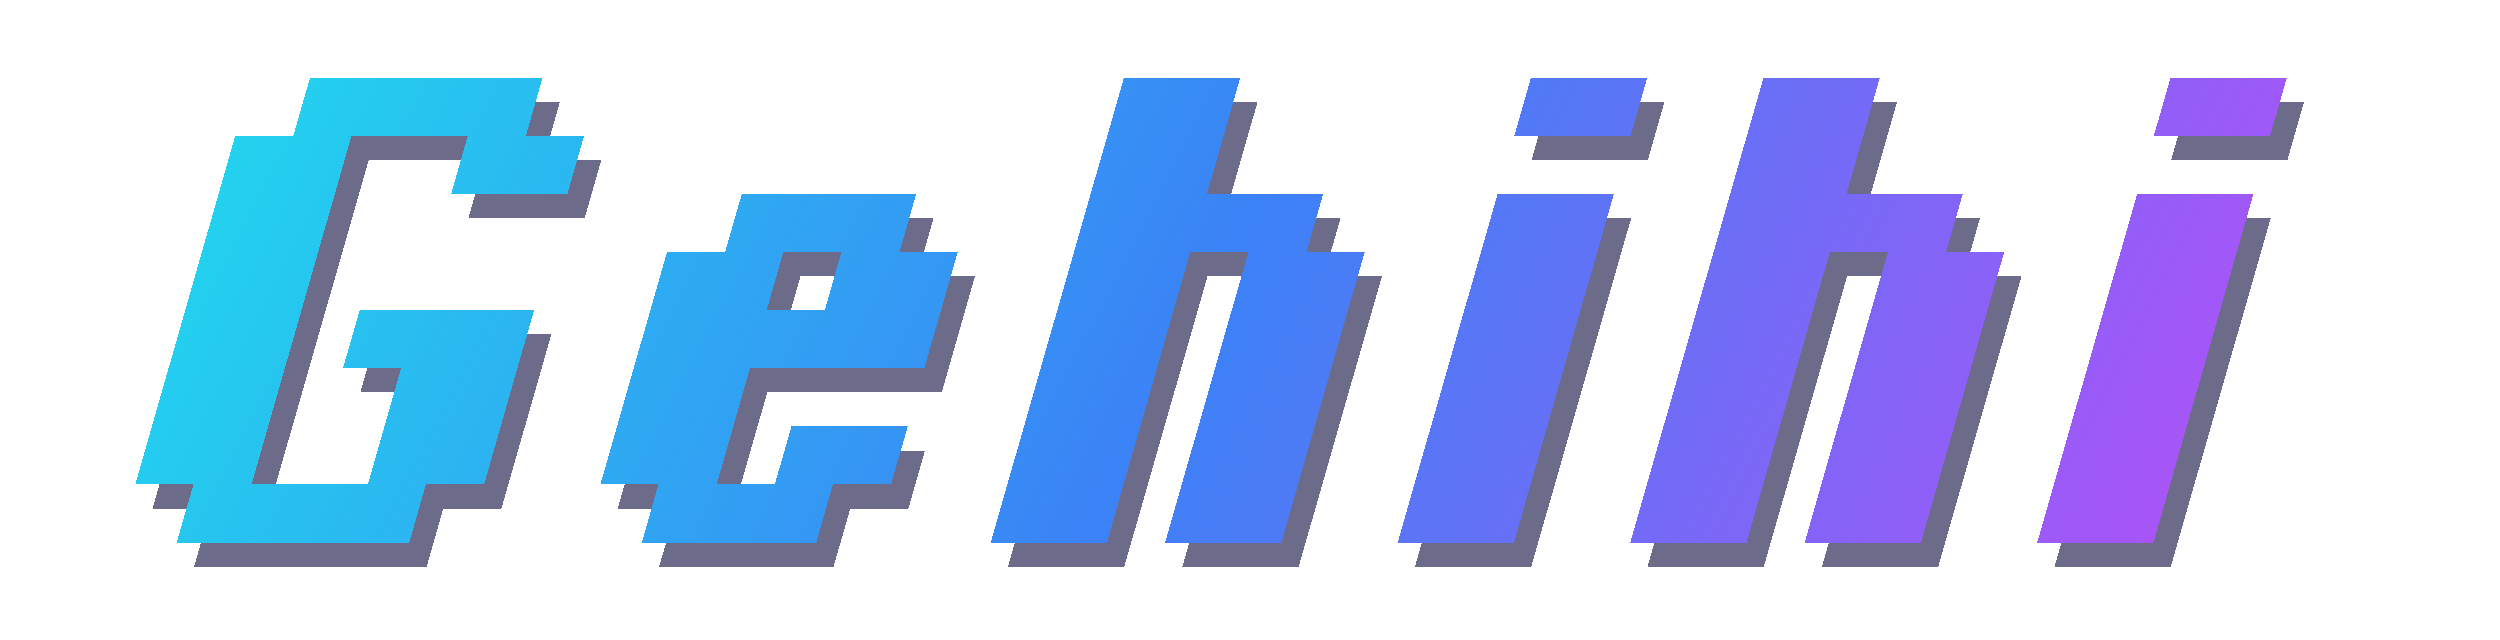
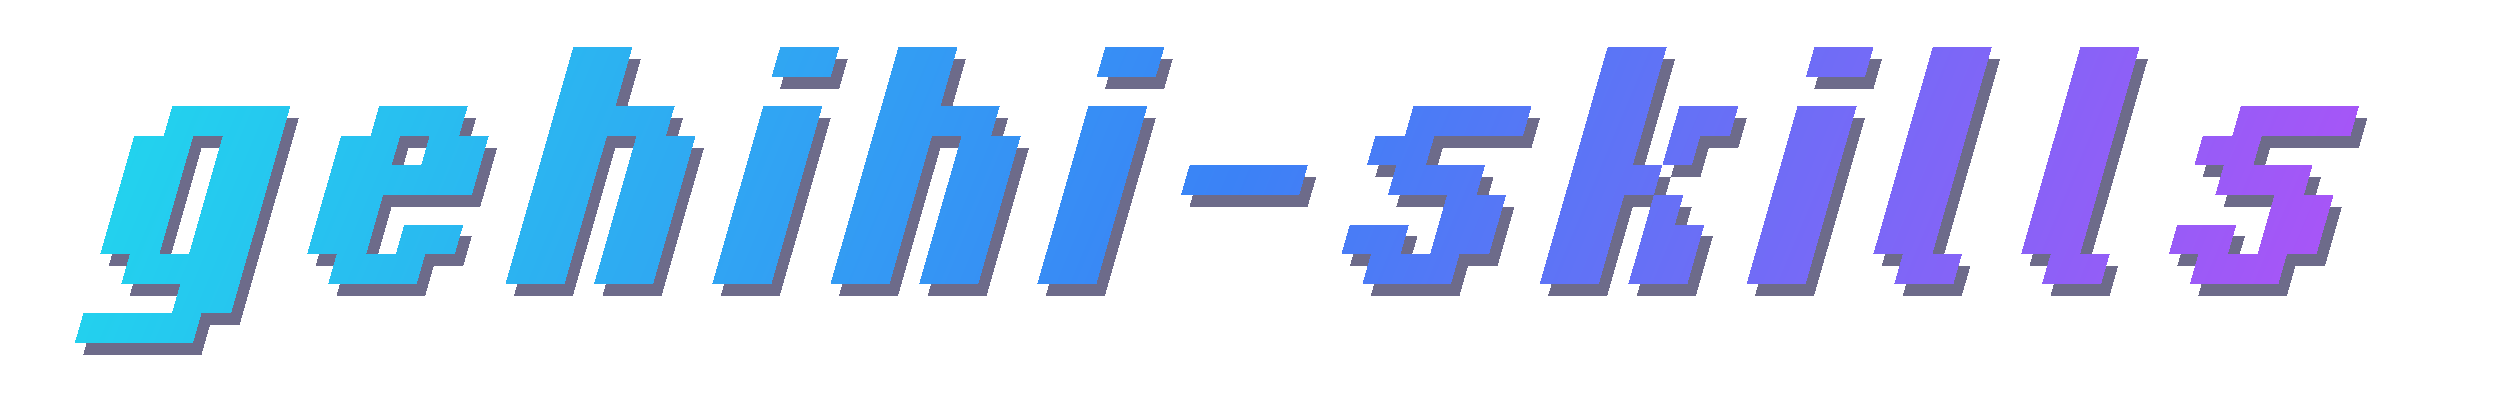
- <svg xmlns="http://www.w3.org/2000/svg" viewBox="0 0 516 132" width="516" height="132" role="img" aria-label="Gehihi pixel logo">
+ <svg xmlns="http://www.w3.org/2000/svg" viewBox="0 0 846 136" width="846" height="136" role="img" aria-label="gehihi-skills pixel logo">
  <defs>
-     <linearGradient id="pixGrad" gradientUnits="userSpaceOnUse" x1="0" y1="0" x2="420" y2="96">
+     <linearGradient id="pixGrad" gradientUnits="userSpaceOnUse" x1="0" y1="0" x2="750" y2="100">
      <stop offset="0%" stop-color="#22d3ee" />
      <stop offset="50%" stop-color="#3b82f6" />
      <stop offset="100%" stop-color="#a855f7" />
    </linearGradient>
  </defs>
-   <g transform="translate(52, 16) skewX(-16)" shape-rendering="crispEdges">
-     <path d="M12,0h12v12h-12zM24,0h12v12h-12zM36,0h12v12h-12zM48,0h12v12h-12zM0,12h12v12h-12zM12,12h12v12h-12zM48,12h12v12h-12zM60,12h12v12h-12zM0,24h12v12h-12zM12,24h12v12h-12zM0,36h12v12h-12zM12,36h12v12h-12zM0,48h12v12h-12zM12,48h12v12h-12zM36,48h12v12h-12zM48,48h12v12h-12zM60,48h12v12h-12zM0,60h12v12h-12zM12,60h12v12h-12zM48,60h12v12h-12zM60,60h12v12h-12zM0,72h12v12h-12zM12,72h12v12h-12zM48,72h12v12h-12zM60,72h12v12h-12zM12,84h12v12h-12zM24,84h12v12h-12zM36,84h12v12h-12zM48,84h12v12h-12zM108,24h12v12h-12zM120,24h12v12h-12zM132,24h12v12h-12zM96,36h12v12h-12zM108,36h12v12h-12zM132,36h12v12h-12zM144,36h12v12h-12zM96,48h12v12h-12zM108,48h12v12h-12zM120,48h12v12h-12zM132,48h12v12h-12zM144,48h12v12h-12zM96,60h12v12h-12zM108,60h12v12h-12zM96,72h12v12h-12zM108,72h12v12h-12zM132,72h12v12h-12zM144,72h12v12h-12zM108,84h12v12h-12zM120,84h12v12h-12zM132,84h12v12h-12zM180,0h12v12h-12zM192,0h12v12h-12zM180,12h12v12h-12zM192,12h12v12h-12zM180,24h12v12h-12zM192,24h12v12h-12zM204,24h12v12h-12zM216,24h12v12h-12zM180,36h12v12h-12zM192,36h12v12h-12zM216,36h12v12h-12zM228,36h12v12h-12zM180,48h12v12h-12zM192,48h12v12h-12zM216,48h12v12h-12zM228,48h12v12h-12zM180,60h12v12h-12zM192,60h12v12h-12zM216,60h12v12h-12zM228,60h12v12h-12zM180,72h12v12h-12zM192,72h12v12h-12zM216,72h12v12h-12zM228,72h12v12h-12zM180,84h12v12h-12zM192,84h12v12h-12zM216,84h12v12h-12zM228,84h12v12h-12zM264,0h12v12h-12zM276,0h12v12h-12zM264,24h12v12h-12zM276,24h12v12h-12zM264,36h12v12h-12zM276,36h12v12h-12zM264,48h12v12h-12zM276,48h12v12h-12zM264,60h12v12h-12zM276,60h12v12h-12zM264,72h12v12h-12zM276,72h12v12h-12zM264,84h12v12h-12zM276,84h12v12h-12zM312,0h12v12h-12zM324,0h12v12h-12zM312,12h12v12h-12zM324,12h12v12h-12zM312,24h12v12h-12zM324,24h12v12h-12zM336,24h12v12h-12zM348,24h12v12h-12zM312,36h12v12h-12zM324,36h12v12h-12zM348,36h12v12h-12zM360,36h12v12h-12zM312,48h12v12h-12zM324,48h12v12h-12zM348,48h12v12h-12zM360,48h12v12h-12zM312,60h12v12h-12zM324,60h12v12h-12zM348,60h12v12h-12zM360,60h12v12h-12zM312,72h12v12h-12zM324,72h12v12h-12zM348,72h12v12h-12zM360,72h12v12h-12zM312,84h12v12h-12zM324,84h12v12h-12zM348,84h12v12h-12zM360,84h12v12h-12zM396,0h12v12h-12zM408,0h12v12h-12zM396,24h12v12h-12zM408,24h12v12h-12zM396,36h12v12h-12zM408,36h12v12h-12zM396,48h12v12h-12zM408,48h12v12h-12zM396,60h12v12h-12zM408,60h12v12h-12zM396,72h12v12h-12zM408,72h12v12h-12zM396,84h12v12h-12zM408,84h12v12h-12z" transform="translate(5, 5)" fill="#1e1b4b" opacity="0.65" />
-     <path d="M12,0h12v12h-12zM24,0h12v12h-12zM36,0h12v12h-12zM48,0h12v12h-12zM0,12h12v12h-12zM12,12h12v12h-12zM48,12h12v12h-12zM60,12h12v12h-12zM0,24h12v12h-12zM12,24h12v12h-12zM0,36h12v12h-12zM12,36h12v12h-12zM0,48h12v12h-12zM12,48h12v12h-12zM36,48h12v12h-12zM48,48h12v12h-12zM60,48h12v12h-12zM0,60h12v12h-12zM12,60h12v12h-12zM48,60h12v12h-12zM60,60h12v12h-12zM0,72h12v12h-12zM12,72h12v12h-12zM48,72h12v12h-12zM60,72h12v12h-12zM12,84h12v12h-12zM24,84h12v12h-12zM36,84h12v12h-12zM48,84h12v12h-12zM108,24h12v12h-12zM120,24h12v12h-12zM132,24h12v12h-12zM96,36h12v12h-12zM108,36h12v12h-12zM132,36h12v12h-12zM144,36h12v12h-12zM96,48h12v12h-12zM108,48h12v12h-12zM120,48h12v12h-12zM132,48h12v12h-12zM144,48h12v12h-12zM96,60h12v12h-12zM108,60h12v12h-12zM96,72h12v12h-12zM108,72h12v12h-12zM132,72h12v12h-12zM144,72h12v12h-12zM108,84h12v12h-12zM120,84h12v12h-12zM132,84h12v12h-12zM180,0h12v12h-12zM192,0h12v12h-12zM180,12h12v12h-12zM192,12h12v12h-12zM180,24h12v12h-12zM192,24h12v12h-12zM204,24h12v12h-12zM216,24h12v12h-12zM180,36h12v12h-12zM192,36h12v12h-12zM216,36h12v12h-12zM228,36h12v12h-12zM180,48h12v12h-12zM192,48h12v12h-12zM216,48h12v12h-12zM228,48h12v12h-12zM180,60h12v12h-12zM192,60h12v12h-12zM216,60h12v12h-12zM228,60h12v12h-12zM180,72h12v12h-12zM192,72h12v12h-12zM216,72h12v12h-12zM228,72h12v12h-12zM180,84h12v12h-12zM192,84h12v12h-12zM216,84h12v12h-12zM228,84h12v12h-12zM264,0h12v12h-12zM276,0h12v12h-12zM264,24h12v12h-12zM276,24h12v12h-12zM264,36h12v12h-12zM276,36h12v12h-12zM264,48h12v12h-12zM276,48h12v12h-12zM264,60h12v12h-12zM276,60h12v12h-12zM264,72h12v12h-12zM276,72h12v12h-12zM264,84h12v12h-12zM276,84h12v12h-12zM312,0h12v12h-12zM324,0h12v12h-12zM312,12h12v12h-12zM324,12h12v12h-12zM312,24h12v12h-12zM324,24h12v12h-12zM336,24h12v12h-12zM348,24h12v12h-12zM312,36h12v12h-12zM324,36h12v12h-12zM348,36h12v12h-12zM360,36h12v12h-12zM312,48h12v12h-12zM324,48h12v12h-12zM348,48h12v12h-12zM360,48h12v12h-12zM312,60h12v12h-12zM324,60h12v12h-12zM348,60h12v12h-12zM360,60h12v12h-12zM312,72h12v12h-12zM324,72h12v12h-12zM348,72h12v12h-12zM360,72h12v12h-12zM312,84h12v12h-12zM324,84h12v12h-12zM348,84h12v12h-12zM360,84h12v12h-12zM396,0h12v12h-12zM408,0h12v12h-12zM396,24h12v12h-12zM408,24h12v12h-12zM396,36h12v12h-12zM408,36h12v12h-12zM396,48h12v12h-12zM408,48h12v12h-12zM396,60h12v12h-12zM408,60h12v12h-12zM396,72h12v12h-12zM408,72h12v12h-12zM396,84h12v12h-12zM408,84h12v12h-12z" fill="url(#pixGrad)" />
+   <g transform="translate(54, 16) skewX(-16)" shape-rendering="crispEdges">
+     <path d="M10,20h10v10h-10zM20,20h10v10h-10zM30,20h10v10h-10zM40,20h10v10h-10zM0,30h10v10h-10zM10,30h10v10h-10zM30,30h10v10h-10zM40,30h10v10h-10zM0,40h10v10h-10zM10,40h10v10h-10zM30,40h10v10h-10zM40,40h10v10h-10zM0,50h10v10h-10zM10,50h10v10h-10zM30,50h10v10h-10zM40,50h10v10h-10zM0,60h10v10h-10zM10,60h10v10h-10zM30,60h10v10h-10zM40,60h10v10h-10zM10,70h10v10h-10zM20,70h10v10h-10zM30,70h10v10h-10zM40,70h10v10h-10zM30,80h10v10h-10zM40,80h10v10h-10zM0,90h10v10h-10zM10,90h10v10h-10zM20,90h10v10h-10zM30,90h10v10h-10zM80,20h10v10h-10zM90,20h10v10h-10zM100,20h10v10h-10zM70,30h10v10h-10zM80,30h10v10h-10zM100,30h10v10h-10zM110,30h10v10h-10zM70,40h10v10h-10zM80,40h10v10h-10zM90,40h10v10h-10zM100,40h10v10h-10zM110,40h10v10h-10zM70,50h10v10h-10zM80,50h10v10h-10zM70,60h10v10h-10zM80,60h10v10h-10zM100,60h10v10h-10zM110,60h10v10h-10zM80,70h10v10h-10zM90,70h10v10h-10zM100,70h10v10h-10zM140,0h10v10h-10zM150,0h10v10h-10zM140,10h10v10h-10zM150,10h10v10h-10zM140,20h10v10h-10zM150,20h10v10h-10zM160,20h10v10h-10zM170,20h10v10h-10zM140,30h10v10h-10zM150,30h10v10h-10zM170,30h10v10h-10zM180,30h10v10h-10zM140,40h10v10h-10zM150,40h10v10h-10zM170,40h10v10h-10zM180,40h10v10h-10zM140,50h10v10h-10zM150,50h10v10h-10zM170,50h10v10h-10zM180,50h10v10h-10zM140,60h10v10h-10zM150,60h10v10h-10zM170,60h10v10h-10zM180,60h10v10h-10zM140,70h10v10h-10zM150,70h10v10h-10zM170,70h10v10h-10zM180,70h10v10h-10zM210,0h10v10h-10zM220,0h10v10h-10zM210,20h10v10h-10zM220,20h10v10h-10zM210,30h10v10h-10zM220,30h10v10h-10zM210,40h10v10h-10zM220,40h10v10h-10zM210,50h10v10h-10zM220,50h10v10h-10zM210,60h10v10h-10zM220,60h10v10h-10zM210,70h10v10h-10zM220,70h10v10h-10zM250,0h10v10h-10zM260,0h10v10h-10zM250,10h10v10h-10zM260,10h10v10h-10zM250,20h10v10h-10zM260,20h10v10h-10zM270,20h10v10h-10zM280,20h10v10h-10zM250,30h10v10h-10zM260,30h10v10h-10zM280,30h10v10h-10zM290,30h10v10h-10zM250,40h10v10h-10zM260,40h10v10h-10zM280,40h10v10h-10zM290,40h10v10h-10zM250,50h10v10h-10zM260,50h10v10h-10zM280,50h10v10h-10zM290,50h10v10h-10zM250,60h10v10h-10zM260,60h10v10h-10zM280,60h10v10h-10zM290,60h10v10h-10zM250,70h10v10h-10zM260,70h10v10h-10zM280,70h10v10h-10zM290,70h10v10h-10zM320,0h10v10h-10zM330,0h10v10h-10zM320,20h10v10h-10zM330,20h10v10h-10zM320,30h10v10h-10zM330,30h10v10h-10zM320,40h10v10h-10zM330,40h10v10h-10zM320,50h10v10h-10zM330,50h10v10h-10zM320,60h10v10h-10zM330,60h10v10h-10zM320,70h10v10h-10zM330,70h10v10h-10zM360,40h10v10h-10zM370,40h10v10h-10zM380,40h10v10h-10zM390,40h10v10h-10zM430,20h10v10h-10zM440,20h10v10h-10zM450,20h10v10h-10zM460,20h10v10h-10zM420,30h10v10h-10zM430,30h10v10h-10zM430,40h10v10h-10zM440,40h10v10h-10zM450,40h10v10h-10zM450,50h10v10h-10zM460,50h10v10h-10zM420,60h10v10h-10zM430,60h10v10h-10zM450,60h10v10h-10zM460,60h10v10h-10zM430,70h10v10h-10zM440,70h10v10h-10zM450,70h10v10h-10zM490,0h10v10h-10zM500,0h10v10h-10zM490,10h10v10h-10zM500,10h10v10h-10zM490,20h10v10h-10zM500,20h10v10h-10zM520,20h10v10h-10zM530,20h10v10h-10zM490,30h10v10h-10zM500,30h10v10h-10zM520,30h10v10h-10zM490,40h10v10h-10zM500,40h10v10h-10zM510,40h10v10h-10zM490,50h10v10h-10zM500,50h10v10h-10zM520,50h10v10h-10zM490,60h10v10h-10zM500,60h10v10h-10zM520,60h10v10h-10zM530,60h10v10h-10zM490,70h10v10h-10zM500,70h10v10h-10zM520,70h10v10h-10zM530,70h10v10h-10zM560,0h10v10h-10zM570,0h10v10h-10zM560,20h10v10h-10zM570,20h10v10h-10zM560,30h10v10h-10zM570,30h10v10h-10zM560,40h10v10h-10zM570,40h10v10h-10zM560,50h10v10h-10zM570,50h10v10h-10zM560,60h10v10h-10zM570,60h10v10h-10zM560,70h10v10h-10zM570,70h10v10h-10zM600,0h10v10h-10zM610,0h10v10h-10zM600,10h10v10h-10zM610,10h10v10h-10zM600,20h10v10h-10zM610,20h10v10h-10zM600,30h10v10h-10zM610,30h10v10h-10zM600,40h10v10h-10zM610,40h10v10h-10zM600,50h10v10h-10zM610,50h10v10h-10zM600,60h10v10h-10zM610,60h10v10h-10zM610,70h10v10h-10zM620,70h10v10h-10zM650,0h10v10h-10zM660,0h10v10h-10zM650,10h10v10h-10zM660,10h10v10h-10zM650,20h10v10h-10zM660,20h10v10h-10zM650,30h10v10h-10zM660,30h10v10h-10zM650,40h10v10h-10zM660,40h10v10h-10zM650,50h10v10h-10zM660,50h10v10h-10zM650,60h10v10h-10zM660,60h10v10h-10zM660,70h10v10h-10zM670,70h10v10h-10zM710,20h10v10h-10zM720,20h10v10h-10zM730,20h10v10h-10zM740,20h10v10h-10zM700,30h10v10h-10zM710,30h10v10h-10zM710,40h10v10h-10zM720,40h10v10h-10zM730,40h10v10h-10zM730,50h10v10h-10zM740,50h10v10h-10zM700,60h10v10h-10zM710,60h10v10h-10zM730,60h10v10h-10zM740,60h10v10h-10zM710,70h10v10h-10zM720,70h10v10h-10zM730,70h10v10h-10z" transform="translate(4, 4)" fill="#1e1b4b" opacity="0.65" />
+     <path d="M10,20h10v10h-10zM20,20h10v10h-10zM30,20h10v10h-10zM40,20h10v10h-10zM0,30h10v10h-10zM10,30h10v10h-10zM30,30h10v10h-10zM40,30h10v10h-10zM0,40h10v10h-10zM10,40h10v10h-10zM30,40h10v10h-10zM40,40h10v10h-10zM0,50h10v10h-10zM10,50h10v10h-10zM30,50h10v10h-10zM40,50h10v10h-10zM0,60h10v10h-10zM10,60h10v10h-10zM30,60h10v10h-10zM40,60h10v10h-10zM10,70h10v10h-10zM20,70h10v10h-10zM30,70h10v10h-10zM40,70h10v10h-10zM30,80h10v10h-10zM40,80h10v10h-10zM0,90h10v10h-10zM10,90h10v10h-10zM20,90h10v10h-10zM30,90h10v10h-10zM80,20h10v10h-10zM90,20h10v10h-10zM100,20h10v10h-10zM70,30h10v10h-10zM80,30h10v10h-10zM100,30h10v10h-10zM110,30h10v10h-10zM70,40h10v10h-10zM80,40h10v10h-10zM90,40h10v10h-10zM100,40h10v10h-10zM110,40h10v10h-10zM70,50h10v10h-10zM80,50h10v10h-10zM70,60h10v10h-10zM80,60h10v10h-10zM100,60h10v10h-10zM110,60h10v10h-10zM80,70h10v10h-10zM90,70h10v10h-10zM100,70h10v10h-10zM140,0h10v10h-10zM150,0h10v10h-10zM140,10h10v10h-10zM150,10h10v10h-10zM140,20h10v10h-10zM150,20h10v10h-10zM160,20h10v10h-10zM170,20h10v10h-10zM140,30h10v10h-10zM150,30h10v10h-10zM170,30h10v10h-10zM180,30h10v10h-10zM140,40h10v10h-10zM150,40h10v10h-10zM170,40h10v10h-10zM180,40h10v10h-10zM140,50h10v10h-10zM150,50h10v10h-10zM170,50h10v10h-10zM180,50h10v10h-10zM140,60h10v10h-10zM150,60h10v10h-10zM170,60h10v10h-10zM180,60h10v10h-10zM140,70h10v10h-10zM150,70h10v10h-10zM170,70h10v10h-10zM180,70h10v10h-10zM210,0h10v10h-10zM220,0h10v10h-10zM210,20h10v10h-10zM220,20h10v10h-10zM210,30h10v10h-10zM220,30h10v10h-10zM210,40h10v10h-10zM220,40h10v10h-10zM210,50h10v10h-10zM220,50h10v10h-10zM210,60h10v10h-10zM220,60h10v10h-10zM210,70h10v10h-10zM220,70h10v10h-10zM250,0h10v10h-10zM260,0h10v10h-10zM250,10h10v10h-10zM260,10h10v10h-10zM250,20h10v10h-10zM260,20h10v10h-10zM270,20h10v10h-10zM280,20h10v10h-10zM250,30h10v10h-10zM260,30h10v10h-10zM280,30h10v10h-10zM290,30h10v10h-10zM250,40h10v10h-10zM260,40h10v10h-10zM280,40h10v10h-10zM290,40h10v10h-10zM250,50h10v10h-10zM260,50h10v10h-10zM280,50h10v10h-10zM290,50h10v10h-10zM250,60h10v10h-10zM260,60h10v10h-10zM280,60h10v10h-10zM290,60h10v10h-10zM250,70h10v10h-10zM260,70h10v10h-10zM280,70h10v10h-10zM290,70h10v10h-10zM320,0h10v10h-10zM330,0h10v10h-10zM320,20h10v10h-10zM330,20h10v10h-10zM320,30h10v10h-10zM330,30h10v10h-10zM320,40h10v10h-10zM330,40h10v10h-10zM320,50h10v10h-10zM330,50h10v10h-10zM320,60h10v10h-10zM330,60h10v10h-10zM320,70h10v10h-10zM330,70h10v10h-10zM360,40h10v10h-10zM370,40h10v10h-10zM380,40h10v10h-10zM390,40h10v10h-10zM430,20h10v10h-10zM440,20h10v10h-10zM450,20h10v10h-10zM460,20h10v10h-10zM420,30h10v10h-10zM430,30h10v10h-10zM430,40h10v10h-10zM440,40h10v10h-10zM450,40h10v10h-10zM450,50h10v10h-10zM460,50h10v10h-10zM420,60h10v10h-10zM430,60h10v10h-10zM450,60h10v10h-10zM460,60h10v10h-10zM430,70h10v10h-10zM440,70h10v10h-10zM450,70h10v10h-10zM490,0h10v10h-10zM500,0h10v10h-10zM490,10h10v10h-10zM500,10h10v10h-10zM490,20h10v10h-10zM500,20h10v10h-10zM520,20h10v10h-10zM530,20h10v10h-10zM490,30h10v10h-10zM500,30h10v10h-10zM520,30h10v10h-10zM490,40h10v10h-10zM500,40h10v10h-10zM510,40h10v10h-10zM490,50h10v10h-10zM500,50h10v10h-10zM520,50h10v10h-10zM490,60h10v10h-10zM500,60h10v10h-10zM520,60h10v10h-10zM530,60h10v10h-10zM490,70h10v10h-10zM500,70h10v10h-10zM520,70h10v10h-10zM530,70h10v10h-10zM560,0h10v10h-10zM570,0h10v10h-10zM560,20h10v10h-10zM570,20h10v10h-10zM560,30h10v10h-10zM570,30h10v10h-10zM560,40h10v10h-10zM570,40h10v10h-10zM560,50h10v10h-10zM570,50h10v10h-10zM560,60h10v10h-10zM570,60h10v10h-10zM560,70h10v10h-10zM570,70h10v10h-10zM600,0h10v10h-10zM610,0h10v10h-10zM600,10h10v10h-10zM610,10h10v10h-10zM600,20h10v10h-10zM610,20h10v10h-10zM600,30h10v10h-10zM610,30h10v10h-10zM600,40h10v10h-10zM610,40h10v10h-10zM600,50h10v10h-10zM610,50h10v10h-10zM600,60h10v10h-10zM610,60h10v10h-10zM610,70h10v10h-10zM620,70h10v10h-10zM650,0h10v10h-10zM660,0h10v10h-10zM650,10h10v10h-10zM660,10h10v10h-10zM650,20h10v10h-10zM660,20h10v10h-10zM650,30h10v10h-10zM660,30h10v10h-10zM650,40h10v10h-10zM660,40h10v10h-10zM650,50h10v10h-10zM660,50h10v10h-10zM650,60h10v10h-10zM660,60h10v10h-10zM660,70h10v10h-10zM670,70h10v10h-10zM710,20h10v10h-10zM720,20h10v10h-10zM730,20h10v10h-10zM740,20h10v10h-10zM700,30h10v10h-10zM710,30h10v10h-10zM710,40h10v10h-10zM720,40h10v10h-10zM730,40h10v10h-10zM730,50h10v10h-10zM740,50h10v10h-10zM700,60h10v10h-10zM710,60h10v10h-10zM730,60h10v10h-10zM740,60h10v10h-10zM710,70h10v10h-10zM720,70h10v10h-10zM730,70h10v10h-10z" fill="url(#pixGrad)" />
  </g>
</svg>
